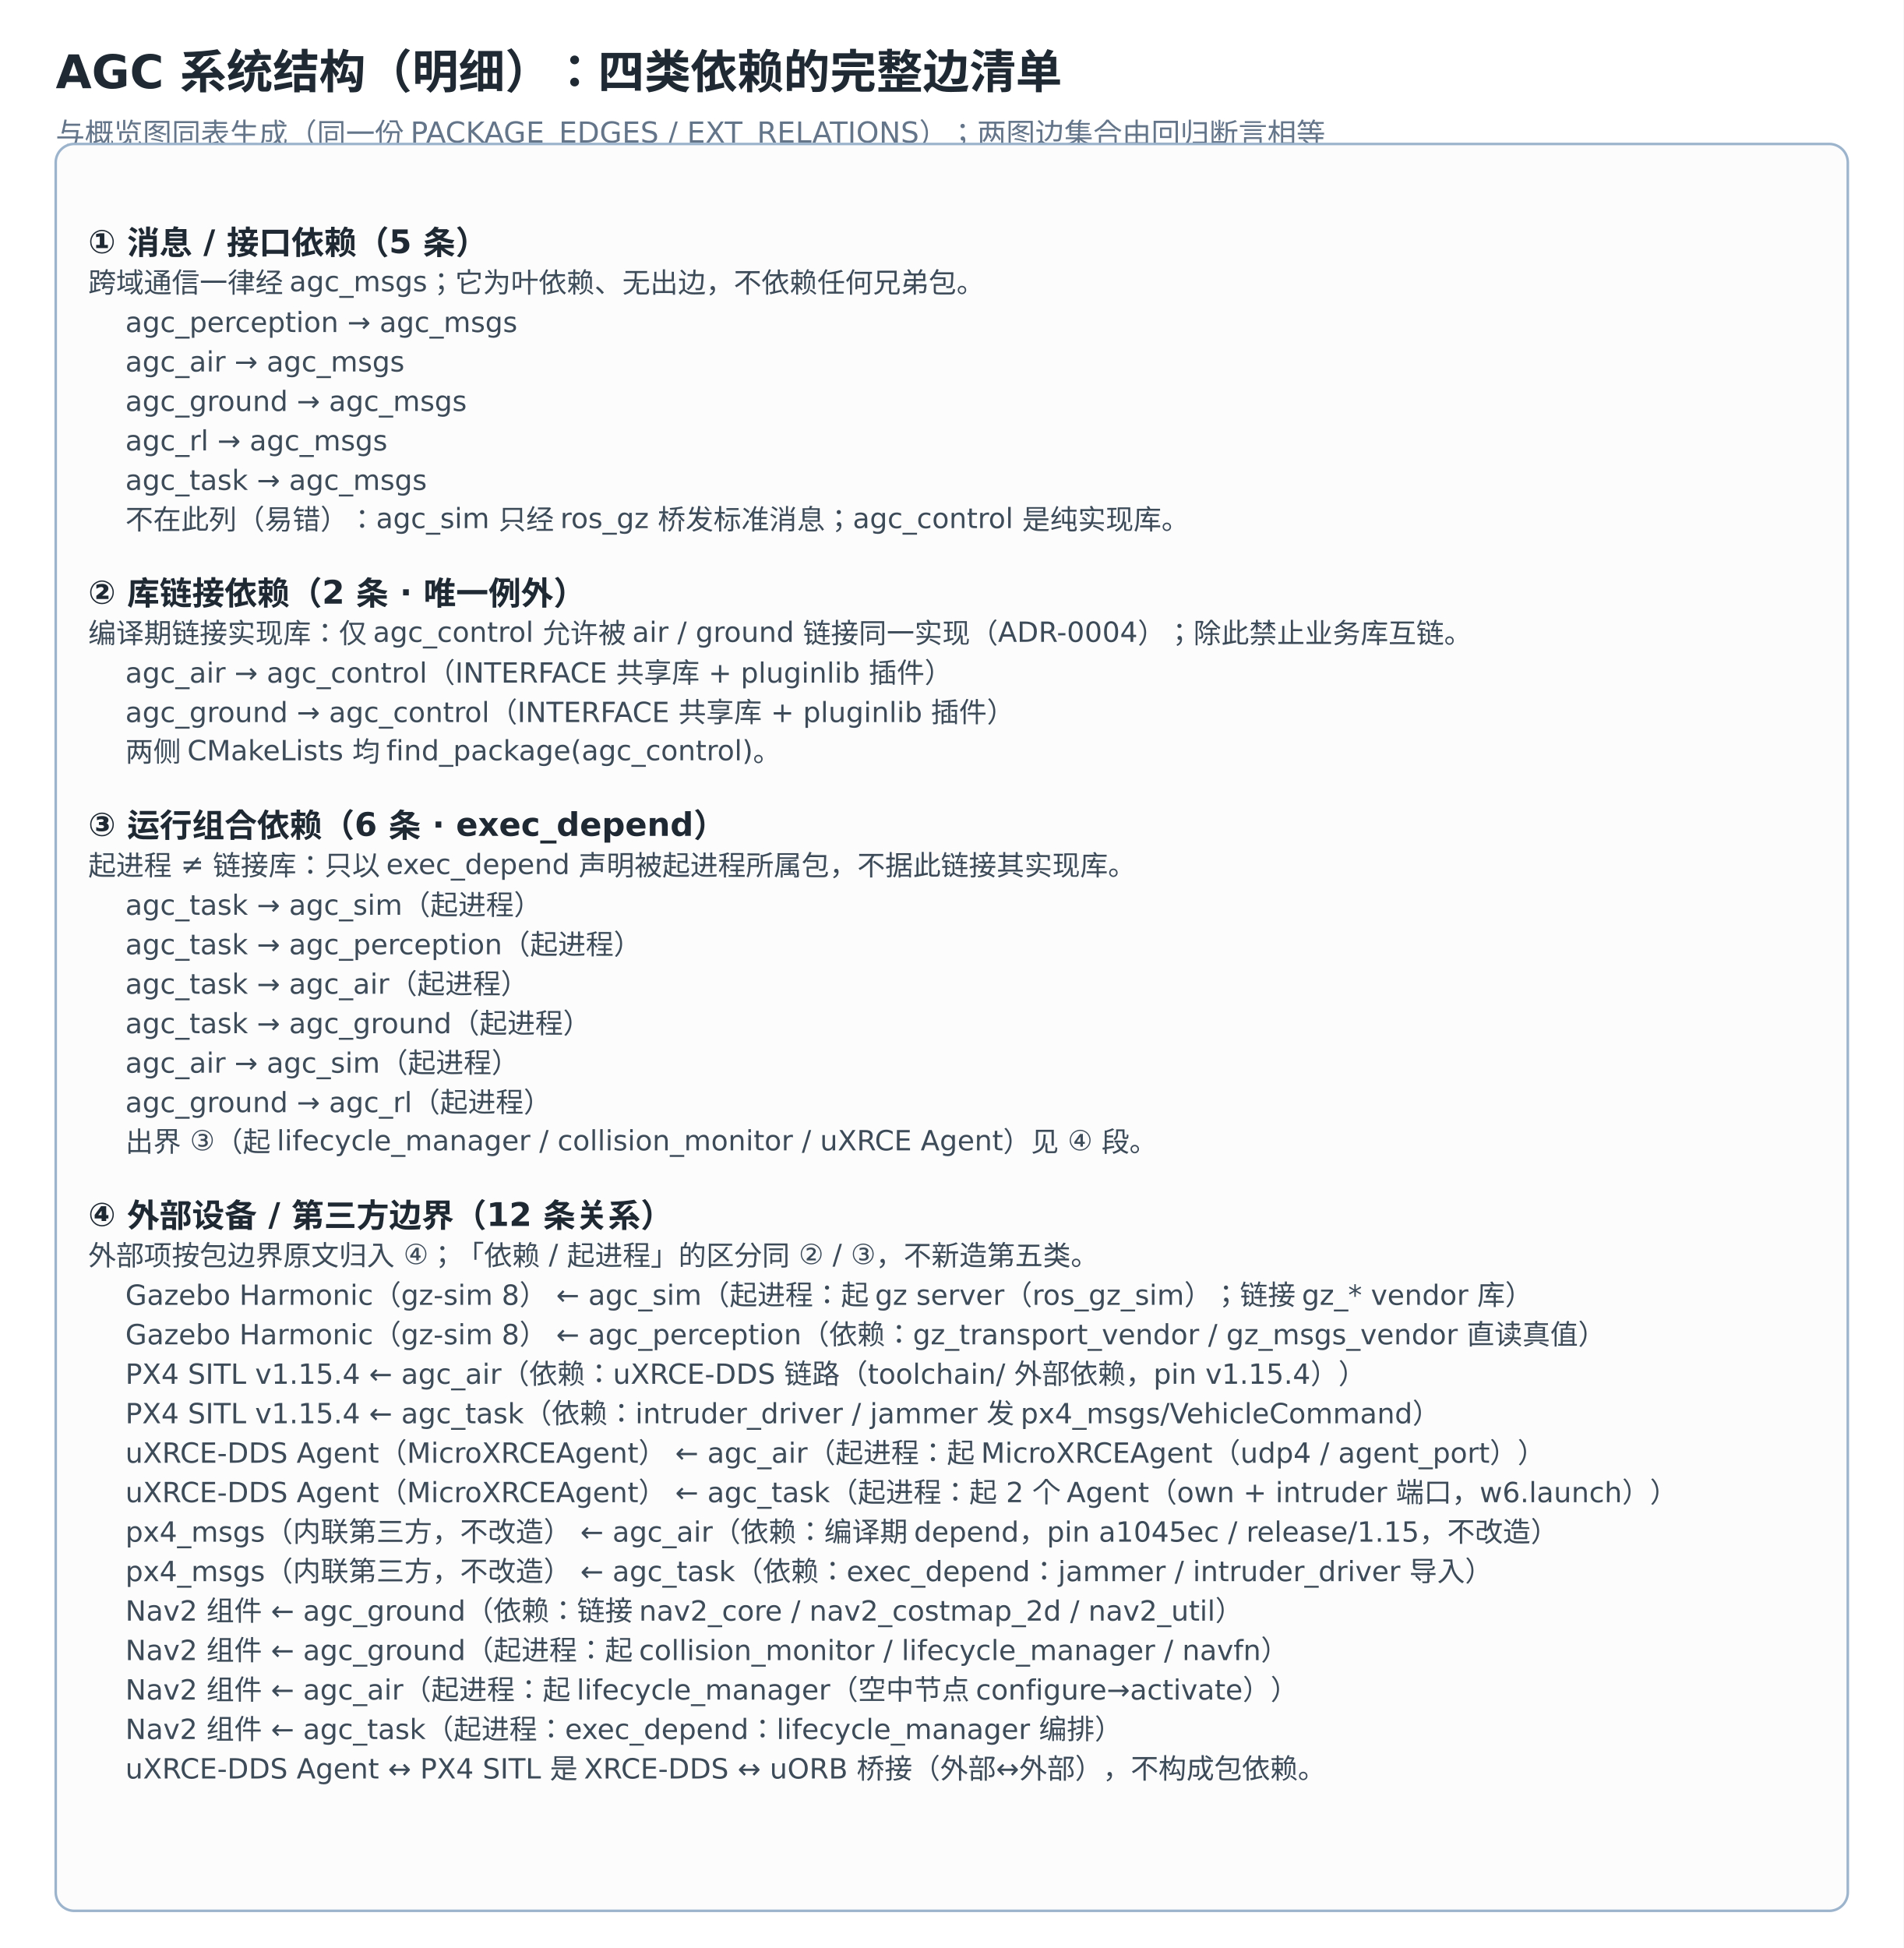
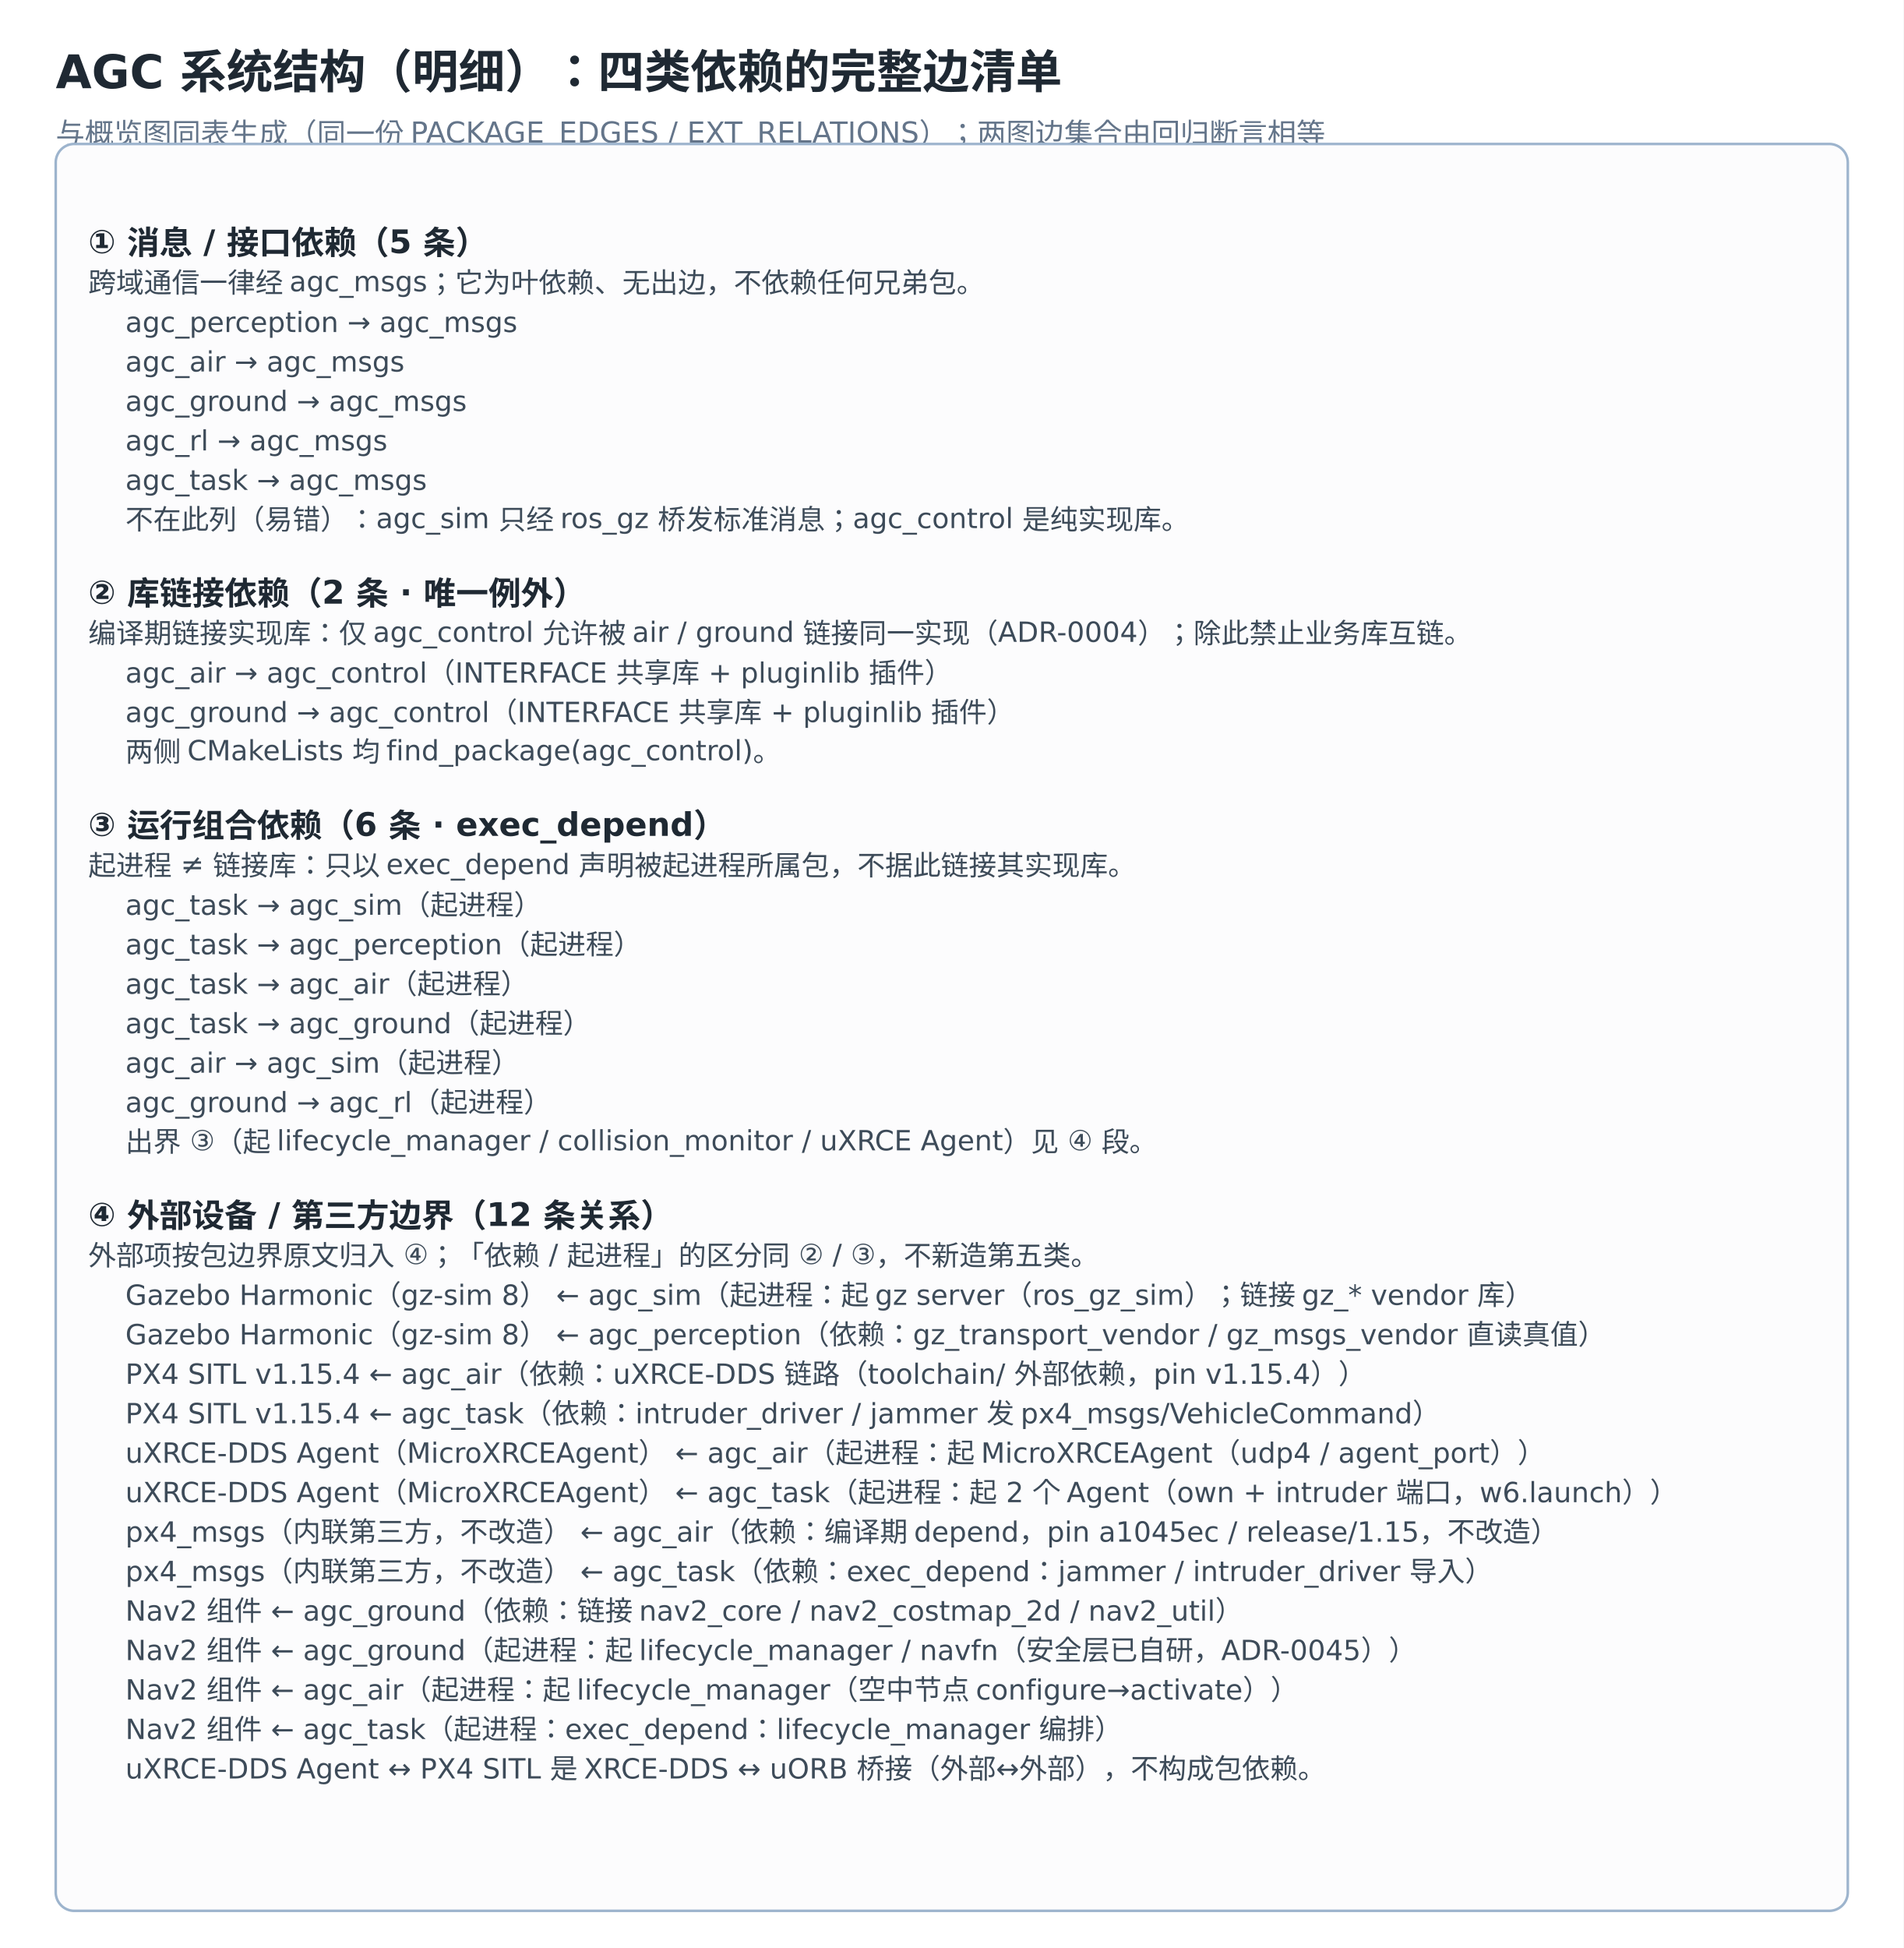
<svg xmlns="http://www.w3.org/2000/svg" width="820" height="839" viewBox="0 0 820 839" font-family="DejaVu Sans, Droid Sans Fallback, sans-serif">
  <rect width="100%" height="100%" fill="#ffffff" />
  <text x="24" y="38" font-size="20" fill="#1f2933" font-weight="bold">AGC 系统结构（明细）：四类依赖的完整边清单</text>
  <text x="24" y="62" font-size="12.5" fill="#64758a">与概览图同表生成（同一份 PACKAGE_EDGES / EXT_RELATIONS）；两图边集合由回归断言相等</text>
  <rect x="24" y="62" width="772" height="761" rx="8" fill="#fcfcfd" stroke="#9db4cd" stroke-width="1.1" />
  <text x="38" y="109" font-size="14" fill="#1f2933" font-weight="bold">① 消息 / 接口依赖（5 条）</text>
  <text x="38" y="126" font-size="12" fill="#3d4b59">跨域通信一律经 agc_msgs；它为叶依赖、无出边，不依赖任何兄弟包。</text>
  <text x="54" y="143" font-size="12" fill="#3d4b59">agc_perception  →  agc_msgs</text>
  <text x="54" y="160" font-size="12" fill="#3d4b59">agc_air  →  agc_msgs</text>
  <text x="54" y="177" font-size="12" fill="#3d4b59">agc_ground  →  agc_msgs</text>
  <text x="54" y="194" font-size="12" fill="#3d4b59">agc_rl  →  agc_msgs</text>
  <text x="54" y="211" font-size="12" fill="#3d4b59">agc_task  →  agc_msgs</text>
  <text x="54" y="228" font-size="12" fill="#3d4b59">不在此列（易错）：agc_sim 只经 ros_gz 桥发标准消息；agc_control 是纯实现库。</text>
  <text x="38" y="260" font-size="14" fill="#1f2933" font-weight="bold">② 库链接依赖（2 条 · 唯一例外）</text>
  <text x="38" y="277" font-size="12" fill="#3d4b59">编译期链接实现库：仅 agc_control 允许被 air / ground 链接同一实现（ADR-0004）；除此禁止业务库互链。</text>
  <text x="54" y="294" font-size="12" fill="#3d4b59">agc_air  →  agc_control（INTERFACE 共享库 + pluginlib 插件）</text>
  <text x="54" y="311" font-size="12" fill="#3d4b59">agc_ground  →  agc_control（INTERFACE 共享库 + pluginlib 插件）</text>
  <text x="54" y="328" font-size="12" fill="#3d4b59">两侧 CMakeLists 均 find_package(agc_control)。</text>
  <text x="38" y="360" font-size="14" fill="#1f2933" font-weight="bold">③ 运行组合依赖（6 条 · exec_depend）</text>
  <text x="38" y="377" font-size="12" fill="#3d4b59">起进程 ≠ 链接库：只以 exec_depend 声明被起进程所属包，不据此链接其实现库。</text>
  <text x="54" y="394" font-size="12" fill="#3d4b59">agc_task  →  agc_sim（起进程）</text>
  <text x="54" y="411" font-size="12" fill="#3d4b59">agc_task  →  agc_perception（起进程）</text>
  <text x="54" y="428" font-size="12" fill="#3d4b59">agc_task  →  agc_air（起进程）</text>
  <text x="54" y="445" font-size="12" fill="#3d4b59">agc_task  →  agc_ground（起进程）</text>
  <text x="54" y="462" font-size="12" fill="#3d4b59">agc_air  →  agc_sim（起进程）</text>
  <text x="54" y="479" font-size="12" fill="#3d4b59">agc_ground  →  agc_rl（起进程）</text>
  <text x="54" y="496" font-size="12" fill="#3d4b59">出界 ③（起 lifecycle_manager / collision_monitor / uXRCE Agent）见 ④ 段。</text>
  <text x="38" y="528" font-size="14" fill="#1f2933" font-weight="bold">④ 外部设备 / 第三方边界（12 条关系）</text>
  <text x="38" y="545" font-size="12" fill="#3d4b59">外部项按包边界原文归入 ④；「依赖 / 起进程」的区分同 ② / ③，不新造第五类。</text>
  <text x="54" y="562" font-size="12" fill="#3d4b59">Gazebo Harmonic（gz-sim 8）  ←  agc_sim（起进程：起 gz server（ros_gz_sim）；链接 gz_* vendor 库）</text>
  <text x="54" y="579" font-size="12" fill="#3d4b59">Gazebo Harmonic（gz-sim 8）  ←  agc_perception（依赖：gz_transport_vendor / gz_msgs_vendor 直读真值）</text>
  <text x="54" y="596" font-size="12" fill="#3d4b59">PX4 SITL v1.15.4  ←  agc_air（依赖：uXRCE-DDS 链路（toolchain/ 外部依赖，pin v1.15.4））</text>
  <text x="54" y="613" font-size="12" fill="#3d4b59">PX4 SITL v1.15.4  ←  agc_task（依赖：intruder_driver / jammer 发 px4_msgs/VehicleCommand）</text>
  <text x="54" y="630" font-size="12" fill="#3d4b59">uXRCE-DDS Agent（MicroXRCEAgent）  ←  agc_air（起进程：起 MicroXRCEAgent（udp4 / agent_port））</text>
  <text x="54" y="647" font-size="12" fill="#3d4b59">uXRCE-DDS Agent（MicroXRCEAgent）  ←  agc_task（起进程：起 2 个 Agent（own + intruder 端口，w6.launch））</text>
  <text x="54" y="664" font-size="12" fill="#3d4b59">px4_msgs（内联第三方，不改造）  ←  agc_air（依赖：编译期 depend，pin a1045ec / release/1.15，不改造）</text>
  <text x="54" y="681" font-size="12" fill="#3d4b59">px4_msgs（内联第三方，不改造）  ←  agc_task（依赖：exec_depend：jammer / intruder_driver 导入）</text>
  <text x="54" y="698" font-size="12" fill="#3d4b59">Nav2 组件  ←  agc_ground（依赖：链接 nav2_core / nav2_costmap_2d / nav2_util）</text>
-   <text x="54" y="715" font-size="12" fill="#3d4b59">Nav2 组件  ←  agc_ground（起进程：起 collision_monitor / lifecycle_manager / navfn）</text>
+   <text x="54" y="715" font-size="12" fill="#3d4b59">Nav2 组件  ←  agc_ground（起进程：起 lifecycle_manager / navfn（安全层已自研，ADR-0045））</text>
  <text x="54" y="732" font-size="12" fill="#3d4b59">Nav2 组件  ←  agc_air（起进程：起 lifecycle_manager（空中节点 configure→activate））</text>
  <text x="54" y="749" font-size="12" fill="#3d4b59">Nav2 组件  ←  agc_task（起进程：exec_depend：lifecycle_manager 编排）</text>
  <text x="54" y="766" font-size="12" fill="#3d4b59">uXRCE-DDS Agent ↔ PX4 SITL 是 XRCE-DDS ↔ uORB 桥接（外部↔外部），不构成包依赖。</text>
</svg>
